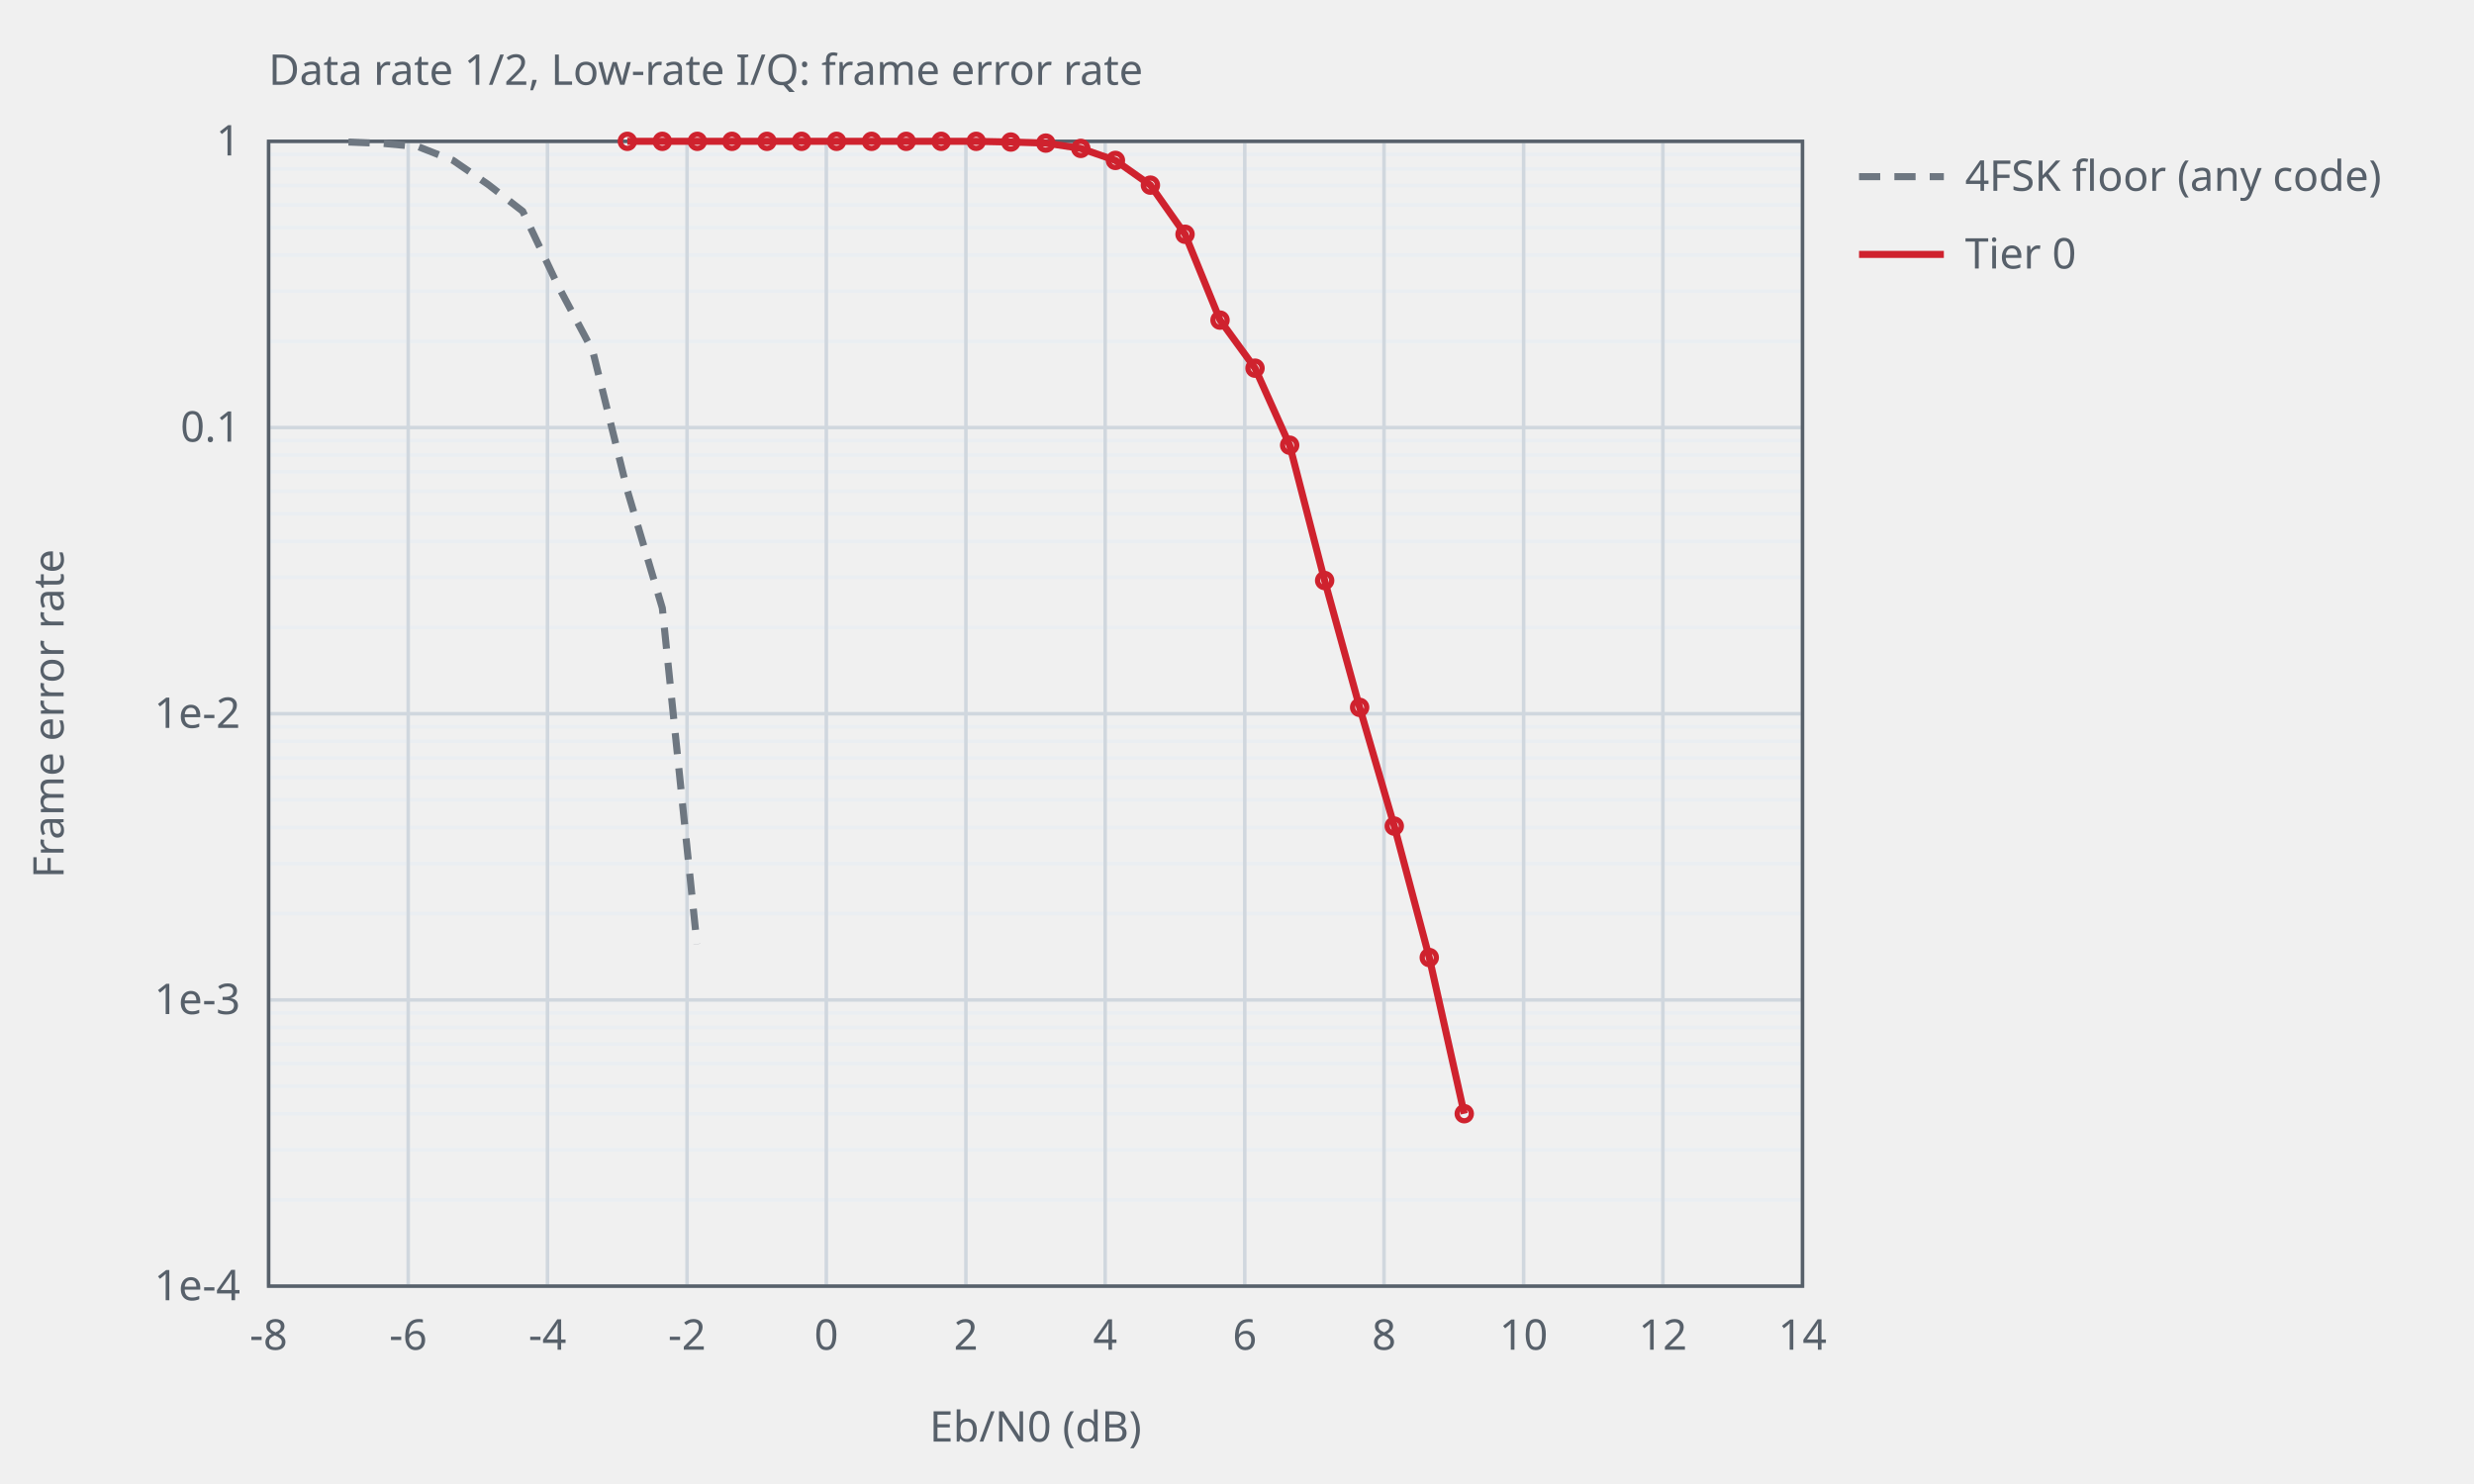
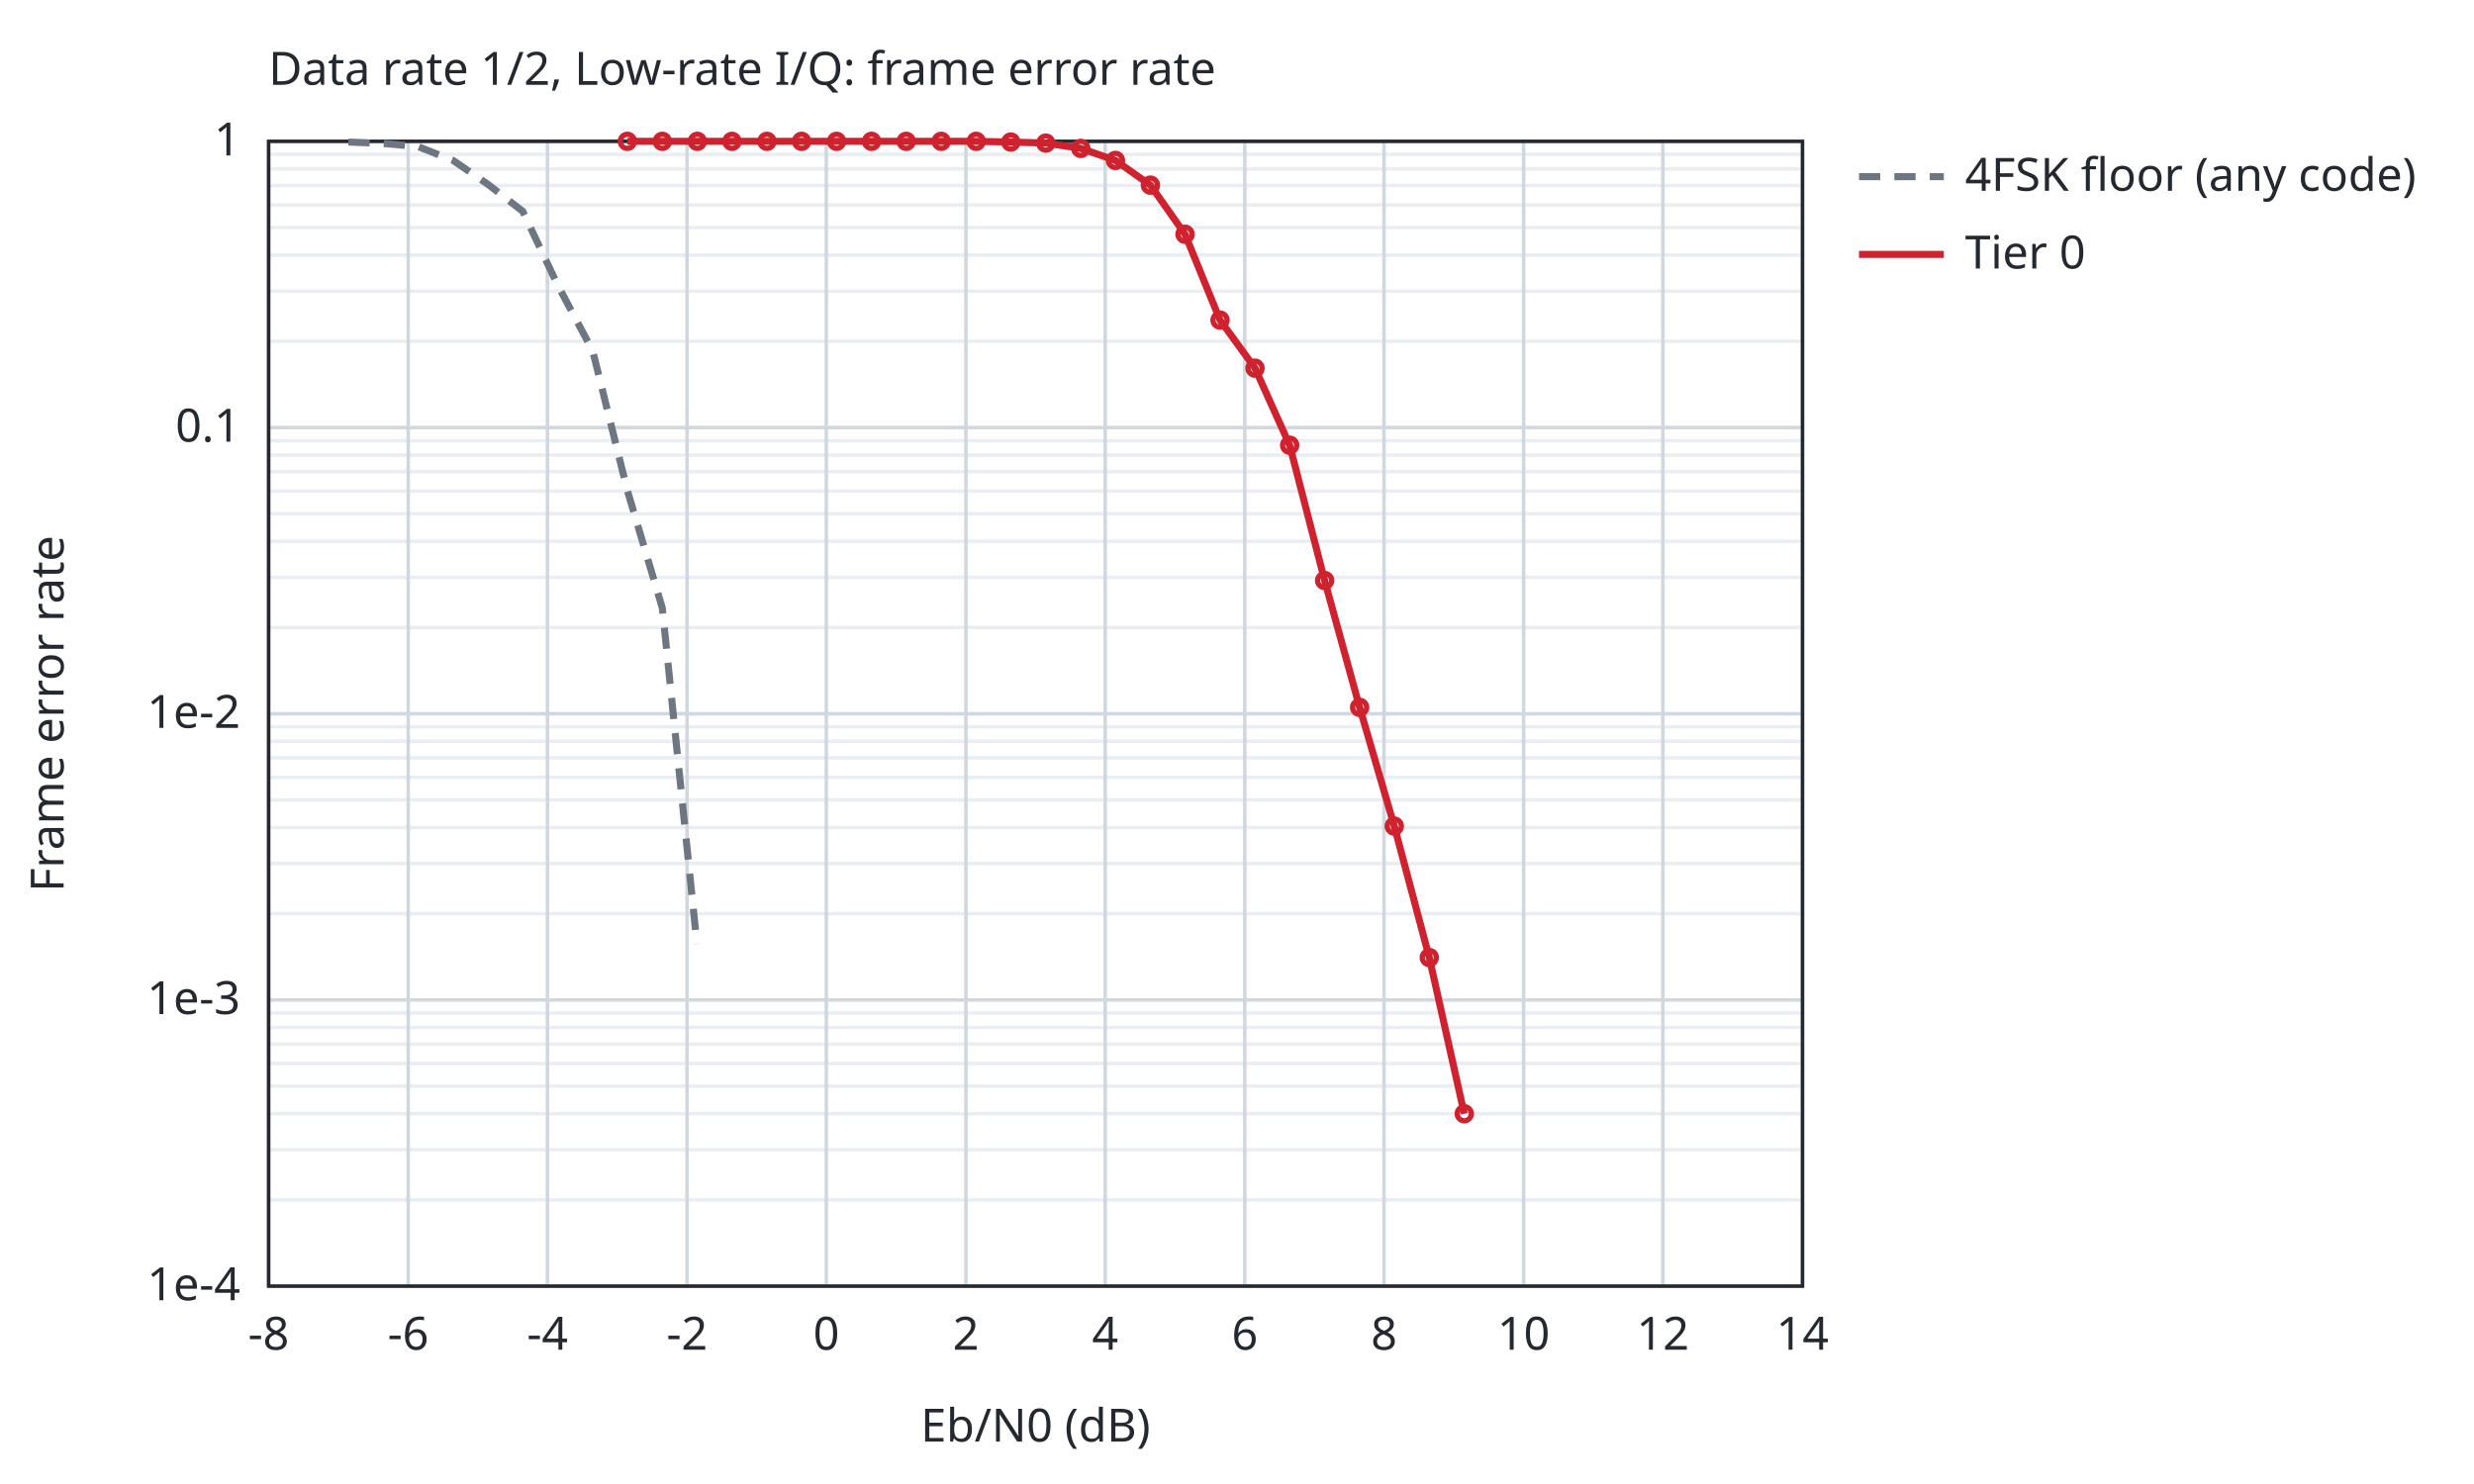
<svg xmlns="http://www.w3.org/2000/svg" width="700" height="420" viewBox="0 0 700 420">
-   <style>text{font-family:sans-serif;font-size:12px;fill:#57606a}.ax{stroke:#57606a;stroke-width:1;fill:none}.gr{stroke:#d0d7de;stroke-width:1}.mi{stroke:#eaeef2;stroke-width:1}.r0{stroke:#6e7781}.r1{stroke:#bc4c00}.r2{stroke:#8250df}.s1{stroke:#cf222e}.s2{stroke:#0969da}.s3{stroke:#1a7f37}.s4{stroke:#9a6700}.l{fill:none;stroke-width:2}.p{fill:none;stroke-width:1.5}@media (prefers-color-scheme:dark){text{fill:#c9d1d9}.ax{stroke:#8b949e}.gr{stroke:#30363d}.mi{stroke:#21262d}.r0{stroke:#8b949e}.r1{stroke:#f0883e}.r2{stroke:#d2a8ff}.s1{stroke:#ff7b72}.s2{stroke:#58a6ff}.s3{stroke:#3fb950}.s4{stroke:#d29922}}</style>
+   <style>text{font-family:sans-serif;font-size:13px;fill:#24292f}.bg{fill:#ffffff}.ax{stroke:#24292f;stroke-width:1;fill:none}.gr{stroke:#d0d7de;stroke-width:1}.mi{stroke:#eaeef2;stroke-width:1}.r0{stroke:#6e7781}.r1{stroke:#bc4c00}.r2{stroke:#8250df}.r3{stroke:#1a7f37}.r4{stroke:#9a6700}.s1{stroke:#cf222e}.s2{stroke:#0969da}.s3{stroke:#1a7f37}.s4{stroke:#9a6700}.f1{fill:#cf222e}.f2{fill:#0969da}.f3{fill:#1a7f37}.f4{fill:#9a6700}.l{fill:none;stroke-width:2}.p{fill:none;stroke-width:1.5}.e{fill:none;stroke-width:1;stroke-opacity:.25}@media (prefers-color-scheme:dark){text{fill:#e6edf3}.bg{fill:#0d1117}.ax{stroke:#8b949e}.gr{stroke:#30363d}.mi{stroke:#21262d}.r0{stroke:#8b949e}.r1{stroke:#f0883e}.r2{stroke:#d2a8ff}.r3{stroke:#3fb950}.r4{stroke:#d29922}.s1{stroke:#ff7b72}.s2{stroke:#58a6ff}.s3{stroke:#3fb950}.s4{stroke:#d29922}.f1{fill:#ff7b72}.f2{fill:#58a6ff}.f3{fill:#3fb950}.f4{fill:#d29922}}</style>
+   <rect class="bg" width="100%" height="100%" />
  <text x="76.0" y="24">Data rate 1/2, Low-rate I/Q: frame error rate</text>
  <line class="mi" x1="76.0" y1="96.6" x2="510.0" y2="96.6" />
  <line class="mi" x1="76.0" y1="82.4" x2="510.0" y2="82.4" />
  <line class="mi" x1="76.0" y1="72.2" x2="510.0" y2="72.2" />
  <line class="mi" x1="76.0" y1="64.4" x2="510.0" y2="64.4" />
  <line class="mi" x1="76.0" y1="58.0" x2="510.0" y2="58.0" />
  <line class="mi" x1="76.0" y1="52.5" x2="510.0" y2="52.5" />
  <line class="mi" x1="76.0" y1="47.8" x2="510.0" y2="47.8" />
  <line class="mi" x1="76.0" y1="43.7" x2="510.0" y2="43.7" />
  <line class="mi" x1="76.0" y1="177.6" x2="510.0" y2="177.6" />
  <line class="mi" x1="76.0" y1="163.4" x2="510.0" y2="163.4" />
  <line class="mi" x1="76.0" y1="153.2" x2="510.0" y2="153.2" />
  <line class="mi" x1="76.0" y1="145.4" x2="510.0" y2="145.4" />
  <line class="mi" x1="76.0" y1="139.0" x2="510.0" y2="139.0" />
  <line class="mi" x1="76.0" y1="133.5" x2="510.0" y2="133.5" />
  <line class="mi" x1="76.0" y1="128.8" x2="510.0" y2="128.8" />
  <line class="mi" x1="76.0" y1="124.7" x2="510.0" y2="124.7" />
  <line class="mi" x1="76.0" y1="258.6" x2="510.0" y2="258.6" />
  <line class="mi" x1="76.0" y1="244.4" x2="510.0" y2="244.4" />
  <line class="mi" x1="76.0" y1="234.2" x2="510.0" y2="234.2" />
  <line class="mi" x1="76.0" y1="226.4" x2="510.0" y2="226.4" />
  <line class="mi" x1="76.0" y1="220.0" x2="510.0" y2="220.0" />
  <line class="mi" x1="76.0" y1="214.5" x2="510.0" y2="214.5" />
  <line class="mi" x1="76.0" y1="209.8" x2="510.0" y2="209.8" />
  <line class="mi" x1="76.0" y1="205.7" x2="510.0" y2="205.7" />
  <line class="mi" x1="76.0" y1="339.6" x2="510.0" y2="339.6" />
  <line class="mi" x1="76.0" y1="325.4" x2="510.0" y2="325.4" />
  <line class="mi" x1="76.0" y1="315.2" x2="510.0" y2="315.2" />
  <line class="mi" x1="76.0" y1="307.4" x2="510.0" y2="307.4" />
  <line class="mi" x1="76.0" y1="301.0" x2="510.0" y2="301.0" />
  <line class="mi" x1="76.0" y1="295.5" x2="510.0" y2="295.5" />
  <line class="mi" x1="76.0" y1="290.8" x2="510.0" y2="290.8" />
  <line class="mi" x1="76.0" y1="286.7" x2="510.0" y2="286.7" />
  <line class="gr" x1="76.0" y1="364.0" x2="76.0" y2="40.0" />
  <text x="76.0" y="382.0" text-anchor="middle">-8</text>
  <line class="gr" x1="115.5" y1="364.0" x2="115.5" y2="40.0" />
  <text x="115.5" y="382.0" text-anchor="middle">-6</text>
  <line class="gr" x1="154.9" y1="364.0" x2="154.9" y2="40.0" />
  <text x="154.9" y="382.0" text-anchor="middle">-4</text>
  <line class="gr" x1="194.4" y1="364.0" x2="194.4" y2="40.0" />
  <text x="194.4" y="382.0" text-anchor="middle">-2</text>
  <line class="gr" x1="233.8" y1="364.0" x2="233.8" y2="40.0" />
  <text x="233.8" y="382.0" text-anchor="middle">0</text>
  <line class="gr" x1="273.3" y1="364.0" x2="273.3" y2="40.0" />
  <text x="273.3" y="382.0" text-anchor="middle">2</text>
  <line class="gr" x1="312.7" y1="364.0" x2="312.7" y2="40.0" />
  <text x="312.7" y="382.0" text-anchor="middle">4</text>
  <line class="gr" x1="352.2" y1="364.0" x2="352.2" y2="40.0" />
  <text x="352.2" y="382.0" text-anchor="middle">6</text>
  <line class="gr" x1="391.6" y1="364.0" x2="391.6" y2="40.0" />
  <text x="391.6" y="382.0" text-anchor="middle">8</text>
  <line class="gr" x1="431.1" y1="364.0" x2="431.1" y2="40.0" />
  <text x="431.1" y="382.0" text-anchor="middle">10</text>
  <line class="gr" x1="470.5" y1="364.0" x2="470.5" y2="40.0" />
  <text x="470.5" y="382.0" text-anchor="middle">12</text>
  <line class="gr" x1="510.0" y1="364.0" x2="510.0" y2="40.0" />
  <text x="510.0" y="382.0" text-anchor="middle">14</text>
  <line class="gr" x1="76.0" y1="40.0" x2="510.0" y2="40.0" />
  <text x="68.0" y="44.0" text-anchor="end">1</text>
  <line class="gr" x1="76.0" y1="121.0" x2="510.0" y2="121.0" />
  <text x="68.0" y="125.0" text-anchor="end">0.1</text>
  <line class="gr" x1="76.0" y1="202.0" x2="510.0" y2="202.0" />
  <text x="68.0" y="206.0" text-anchor="end">1e-2</text>
  <line class="gr" x1="76.0" y1="283.0" x2="510.0" y2="283.0" />
  <text x="68.0" y="287.0" text-anchor="end">1e-3</text>
  <line class="gr" x1="76.0" y1="364.0" x2="510.0" y2="364.0" />
  <text x="68.0" y="368.0" text-anchor="end">1e-4</text>
  <rect class="ax" x="76.0" y="40.0" width="434.0" height="324.0" />
  <text x="293.0" y="408.0" text-anchor="middle">Eb/N0 (dB)</text>
  <text x="18" y="202.0" text-anchor="middle" transform="rotate(-90 18 202.0)">Frame error rate</text>
  <path class="l r0" stroke-dasharray="6 4" d="M98.6,40.2 L108.5,40.6 L118.3,41.5 L128.2,45.4 L138.1,52.2 L147.9,59.8 L157.8,80.7 L167.7,99.3 L177.5,138.8 L187.4,172.1 L197.2,267.2" />
  <line class="l r0" stroke-dasharray="6 4" x1="526.0" y1="50.0" x2="550.0" y2="50.0" />
  <text x="556.0" y="54.0">4FSK floor (any code)</text>
  <path class="l s1" d="M177.5,40.0 L187.4,40.0 L197.3,40.0 L207.1,40.0 L217.0,40.0 L226.8,40.0 L236.7,40.0 L246.6,40.0 L256.4,40.0 L266.3,40.0 L276.2,40.0 L286.0,40.2 L295.9,40.5 L305.8,42.0 L315.6,45.4 L325.5,52.4 L335.3,66.3 L345.2,90.6 L355.1,104.2 L364.9,126.0 L374.8,164.3 L384.7,200.2 L394.5,233.8 L404.4,271.0 L414.3,315.2" />
  <circle class="p s1" cx="177.5" cy="40.0" r="2" />
  <circle class="p s1" cx="187.4" cy="40.0" r="2" />
  <circle class="p s1" cx="197.3" cy="40.0" r="2" />
  <circle class="p s1" cx="207.1" cy="40.0" r="2" />
  <circle class="p s1" cx="217.0" cy="40.0" r="2" />
  <circle class="p s1" cx="226.8" cy="40.0" r="2" />
  <circle class="p s1" cx="236.7" cy="40.0" r="2" />
  <circle class="p s1" cx="246.6" cy="40.0" r="2" />
  <circle class="p s1" cx="256.4" cy="40.0" r="2" />
  <circle class="p s1" cx="266.3" cy="40.0" r="2" />
  <circle class="p s1" cx="276.2" cy="40.0" r="2" />
  <circle class="p s1" cx="286.0" cy="40.2" r="2" />
  <circle class="p s1" cx="295.9" cy="40.5" r="2" />
  <circle class="p s1" cx="305.8" cy="42.0" r="2" />
  <circle class="p s1" cx="315.6" cy="45.4" r="2" />
  <circle class="p s1" cx="325.5" cy="52.4" r="2" />
  <circle class="p s1" cx="335.3" cy="66.3" r="2" />
  <circle class="p s1" cx="345.2" cy="90.6" r="2" />
  <circle class="p s1" cx="355.1" cy="104.2" r="2" />
  <circle class="p s1" cx="364.9" cy="126.0" r="2" />
  <circle class="p s1" cx="374.8" cy="164.3" r="2" />
  <circle class="p s1" cx="384.7" cy="200.2" r="2" />
  <circle class="p s1" cx="394.5" cy="233.8" r="2" />
  <circle class="p s1" cx="404.4" cy="271.0" r="2" />
  <circle class="p s1" cx="414.3" cy="315.2" r="2" />
  <line class="l s1" x1="526.0" y1="72.0" x2="550.0" y2="72.0" />
  <text x="556.0" y="76.0">Tier 0</text>
</svg>
